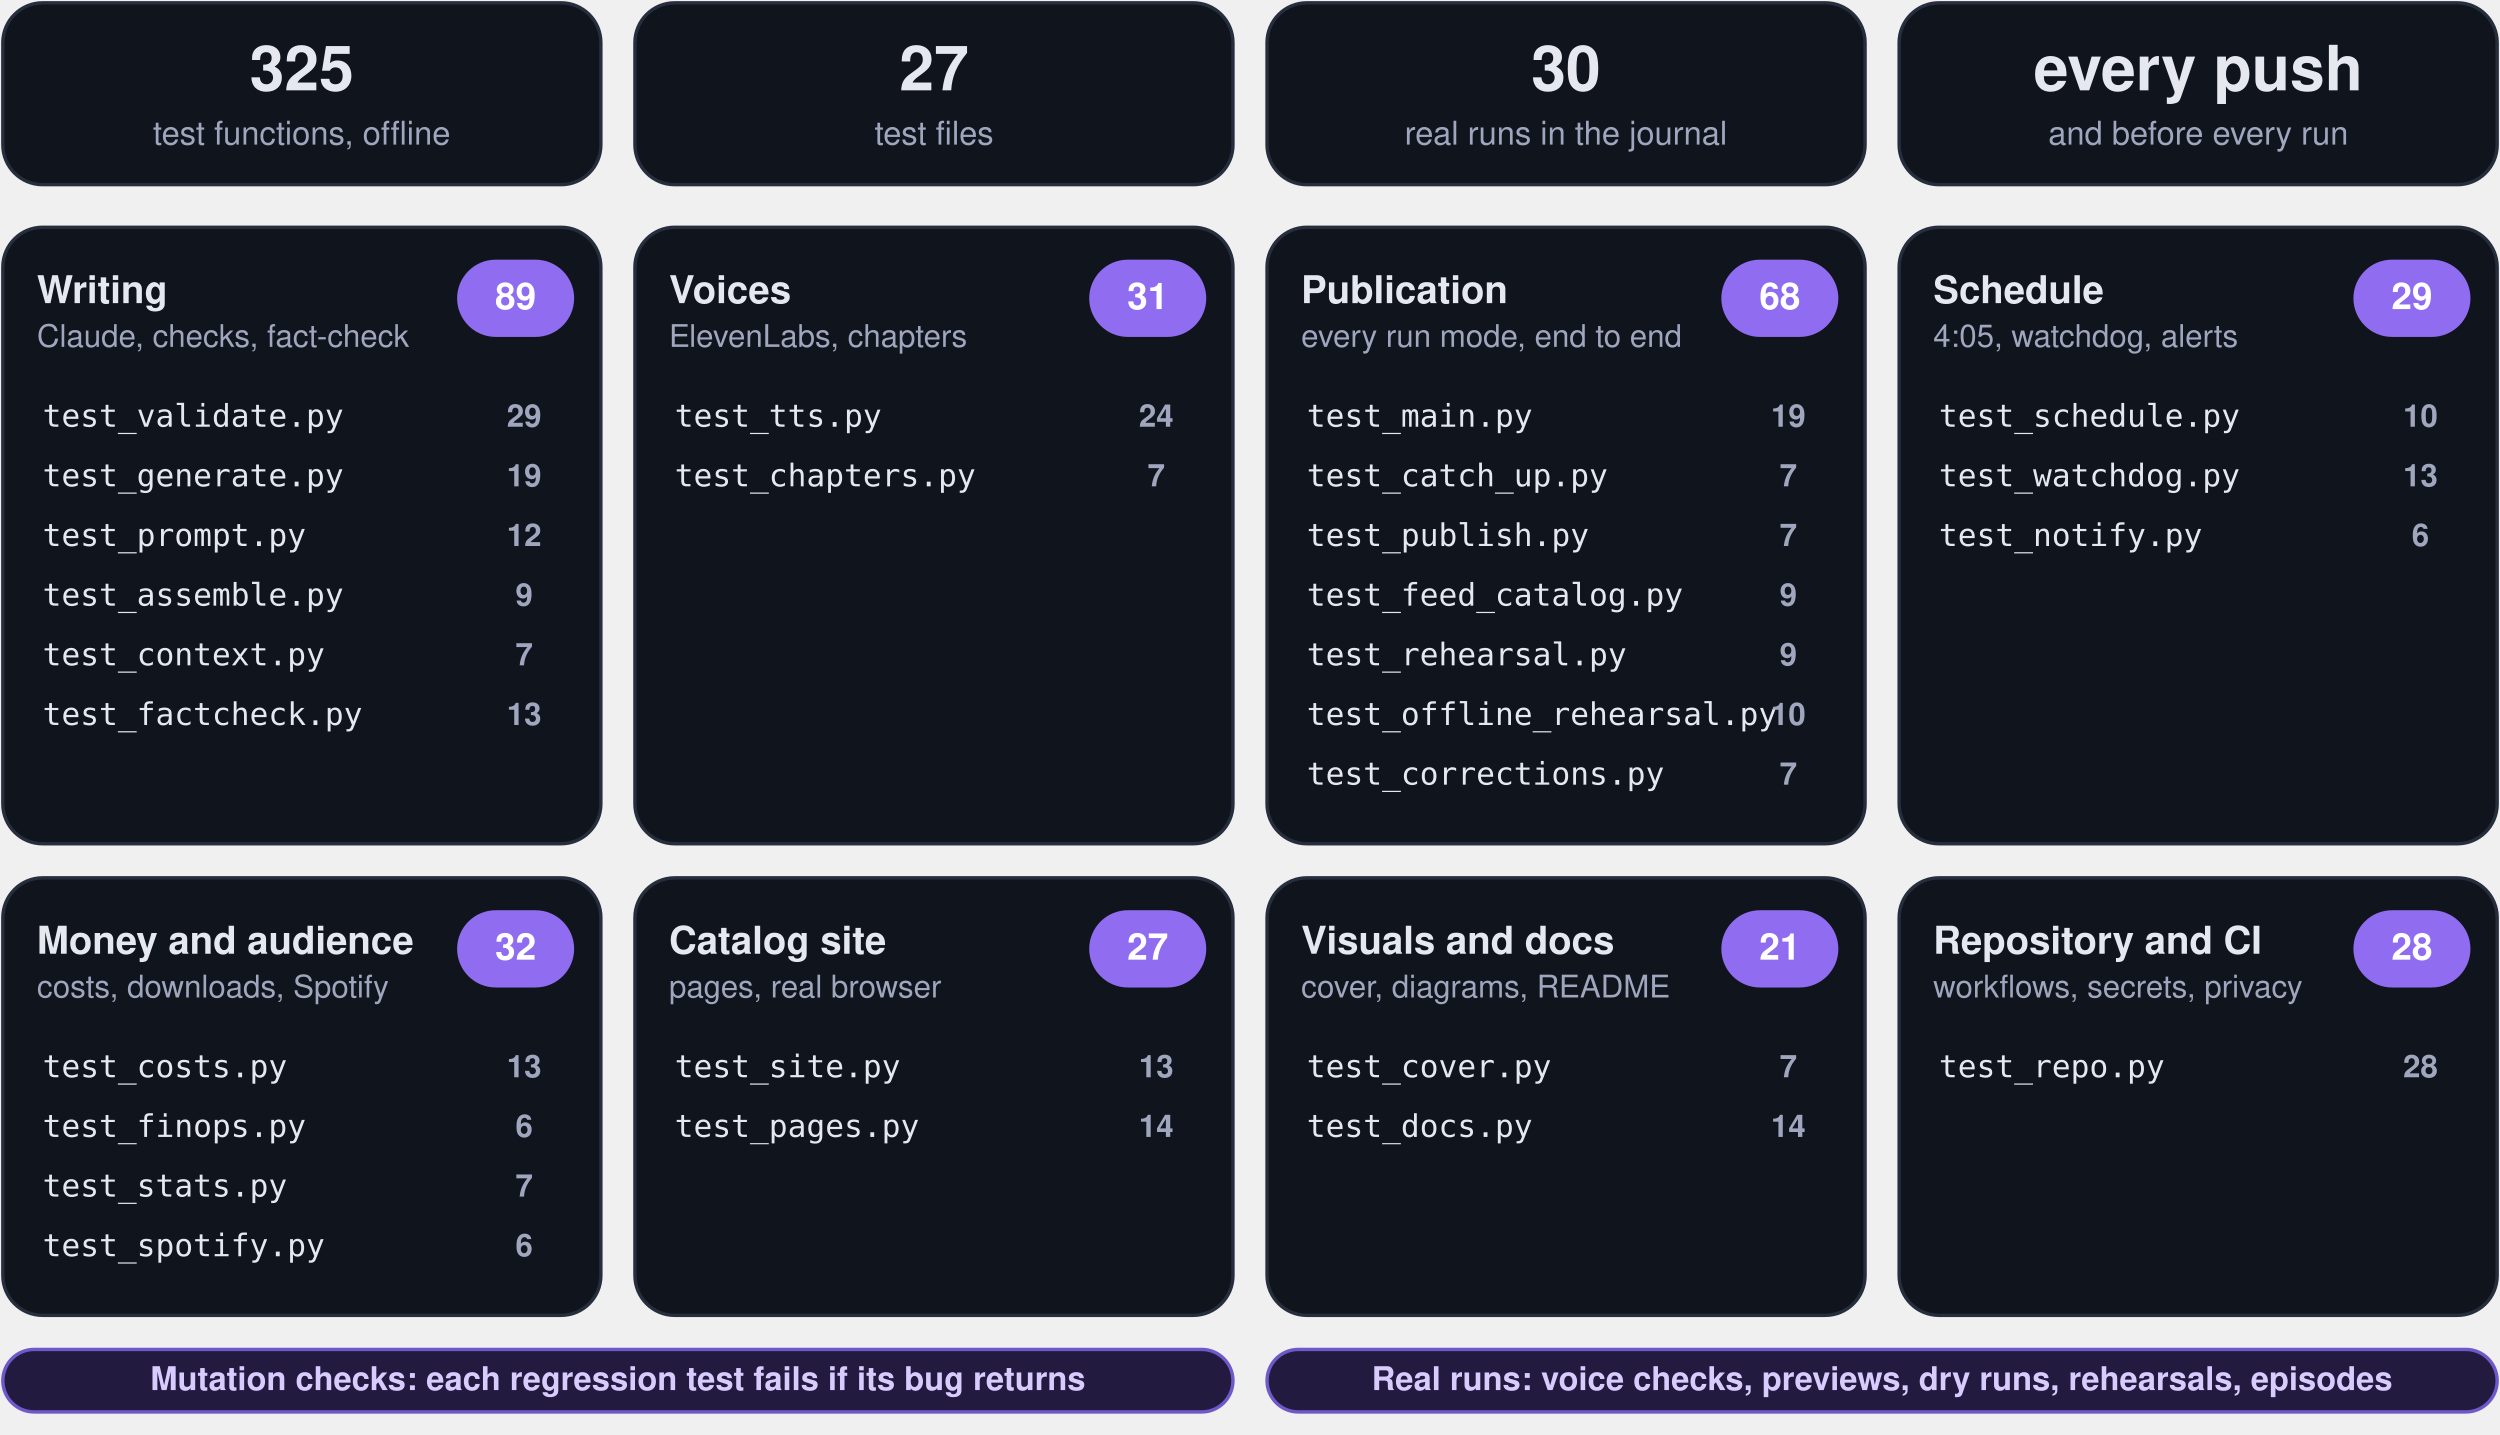
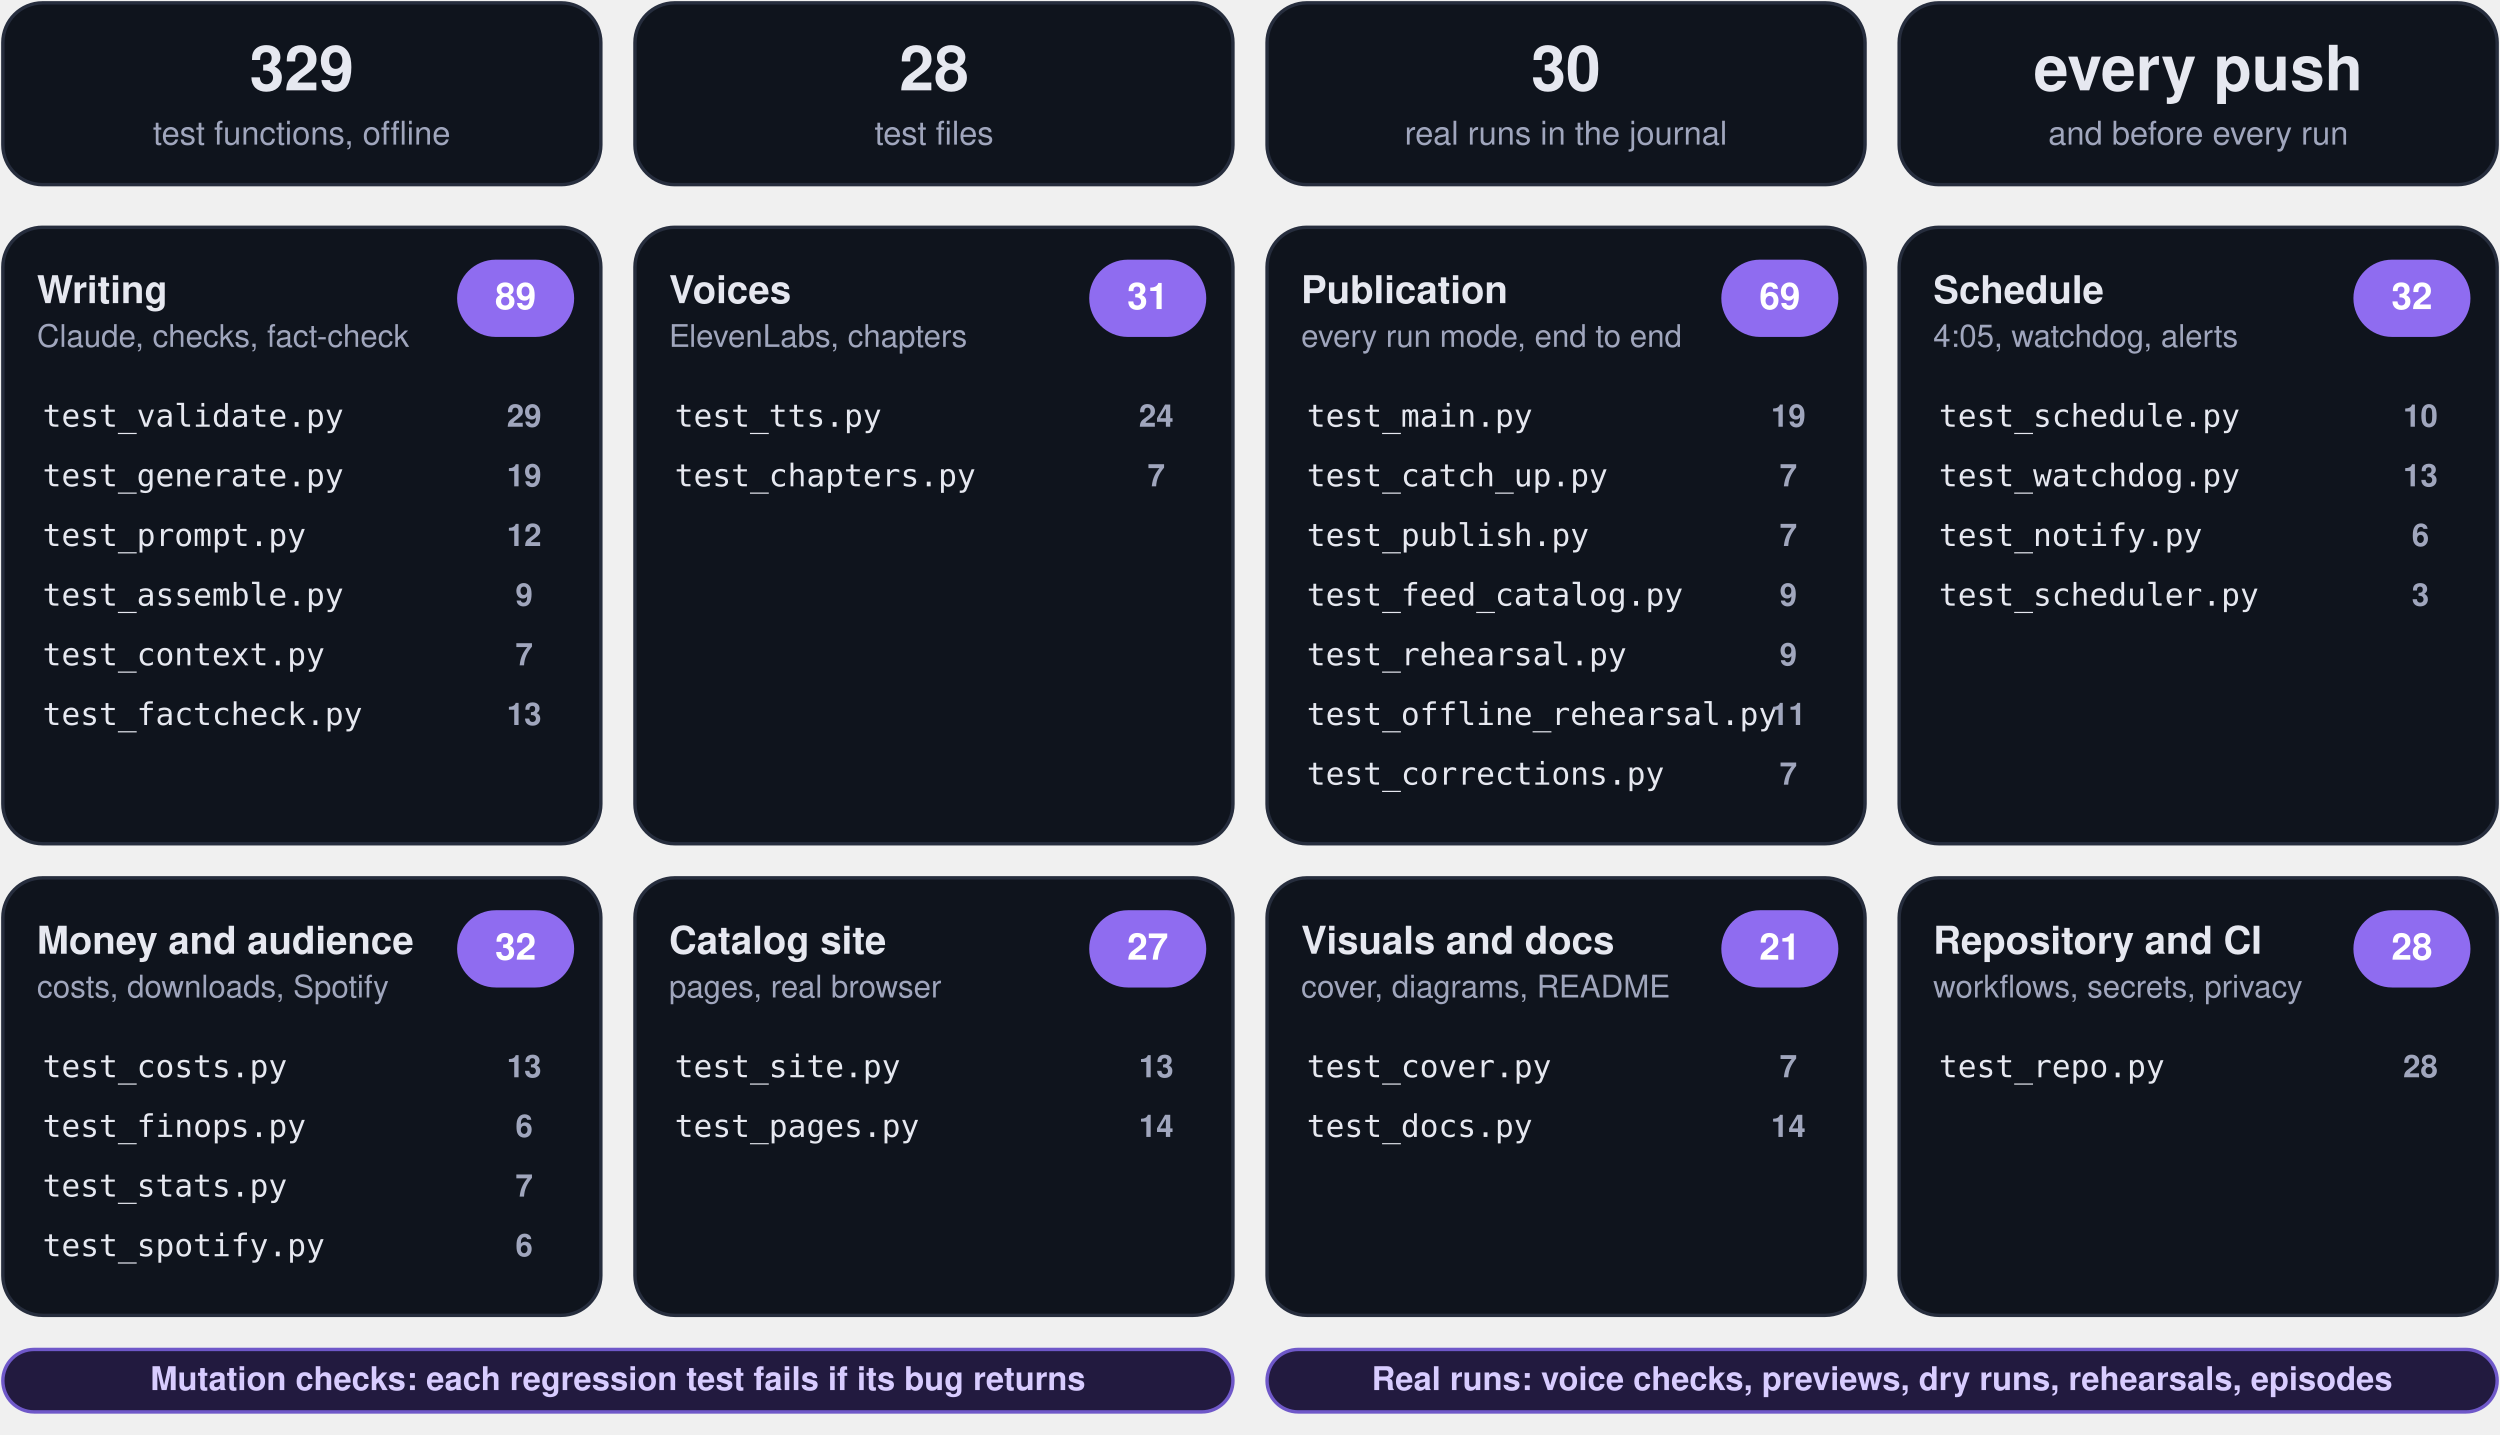
- <svg xmlns="http://www.w3.org/2000/svg" viewBox="0 0 880 505" width="880" height="505" role="img" aria-label="Test plan: 325 offline tests in 27 files">
+ <svg xmlns="http://www.w3.org/2000/svg" viewBox="0 0 880 505" width="880" height="505" role="img" aria-label="Test plan: 329 offline tests in 28 files">
  <g class="box">
    <rect x="1.0" y="1.0" width="210.5" height="64.0" rx="14" fill="#0f141d" stroke="#262d3d" stroke-width="1.2" class="frame" />
-     <text x="106.2" y="31.8" font-family="-apple-system, BlinkMacSystemFont, 'Segoe UI', Helvetica, Arial, sans-serif" font-size="22" font-weight="750" fill="#e6e8f0" text-anchor="middle">325</text>
+     <text x="106.2" y="31.8" font-family="-apple-system, BlinkMacSystemFont, 'Segoe UI', Helvetica, Arial, sans-serif" font-size="22" font-weight="750" fill="#e6e8f0" text-anchor="middle">329</text>
    <text x="106.2" y="50.9" font-family="-apple-system, BlinkMacSystemFont, 'Segoe UI', Helvetica, Arial, sans-serif" font-size="11.5" font-weight="500" fill="#a0a6bd" text-anchor="middle">test functions, offline</text>
  </g>
  <g class="box">
    <rect x="223.5" y="1.0" width="210.5" height="64.0" rx="14" fill="#0f141d" stroke="#262d3d" stroke-width="1.2" class="frame" />
-     <text x="328.8" y="31.8" font-family="-apple-system, BlinkMacSystemFont, 'Segoe UI', Helvetica, Arial, sans-serif" font-size="22" font-weight="750" fill="#e6e8f0" text-anchor="middle">27</text>
+     <text x="328.8" y="31.8" font-family="-apple-system, BlinkMacSystemFont, 'Segoe UI', Helvetica, Arial, sans-serif" font-size="22" font-weight="750" fill="#e6e8f0" text-anchor="middle">28</text>
    <text x="328.8" y="50.9" font-family="-apple-system, BlinkMacSystemFont, 'Segoe UI', Helvetica, Arial, sans-serif" font-size="11.5" font-weight="500" fill="#a0a6bd" text-anchor="middle">test files</text>
  </g>
  <g class="box">
    <rect x="446.0" y="1.0" width="210.5" height="64.0" rx="14" fill="#0f141d" stroke="#262d3d" stroke-width="1.2" class="frame" />
    <text x="551.2" y="31.8" font-family="-apple-system, BlinkMacSystemFont, 'Segoe UI', Helvetica, Arial, sans-serif" font-size="22" font-weight="750" fill="#e6e8f0" text-anchor="middle">30</text>
    <text x="551.2" y="50.9" font-family="-apple-system, BlinkMacSystemFont, 'Segoe UI', Helvetica, Arial, sans-serif" font-size="11.5" font-weight="500" fill="#a0a6bd" text-anchor="middle">real runs in the journal</text>
  </g>
  <g class="box">
    <rect x="668.5" y="1.0" width="210.5" height="64.0" rx="14" fill="#0f141d" stroke="#262d3d" stroke-width="1.2" class="frame" />
    <text x="773.8" y="31.8" font-family="-apple-system, BlinkMacSystemFont, 'Segoe UI', Helvetica, Arial, sans-serif" font-size="22" font-weight="750" fill="#e6e8f0" text-anchor="middle">every push</text>
    <text x="773.8" y="50.9" font-family="-apple-system, BlinkMacSystemFont, 'Segoe UI', Helvetica, Arial, sans-serif" font-size="11.5" font-weight="500" fill="#a0a6bd" text-anchor="middle">and before every run</text>
  </g>
  <rect x="1.0" y="80.0" width="210.5" height="217.0" rx="14" fill="#0f141d" stroke="#262d3d" stroke-width="1.2" />
  <g class="box">
    <rect x="9.0" y="90.0" width="152.5" height="40.0" rx="12" fill="none" stroke="none" stroke-width="1.2" class="frame" />
    <text x="13.0" y="106.7" font-family="-apple-system, BlinkMacSystemFont, 'Segoe UI', Helvetica, Arial, sans-serif" font-size="13.5" font-weight="700" fill="#e6e8f0" text-anchor="start">Writing</text>
    <text x="13.0" y="122.1" font-family="-apple-system, BlinkMacSystemFont, 'Segoe UI', Helvetica, Arial, sans-serif" font-size="11" font-weight="400" fill="#a0a6bd" text-anchor="start">Claude, checks, fact-check</text>
  </g>
  <g class="box">
    <rect x="161.5" y="92.0" width="40.0" height="26.0" rx="13" fill="#8f6cf0" stroke="#8f6cf0" stroke-width="1.2" class="frame" />
    <text x="181.5" y="108.8" font-family="-apple-system, BlinkMacSystemFont, 'Segoe UI', Helvetica, Arial, sans-serif" font-size="13" font-weight="700" fill="#ffffff" text-anchor="middle">89</text>
  </g>
  <g class="box">
    <rect x="11.0" y="138.0" width="190.5" height="18.0" rx="12" fill="none" stroke="none" stroke-width="1.2" class="frame" />
    <text x="15.0" y="150.2" font-family="ui-monospace, SFMono-Regular, Menlo, Consolas, monospace" font-size="11" font-weight="500" fill="#e6e8f0" text-anchor="start">test_validate.py</text>
  </g>
  <g class="box">
    <rect x="167.5" y="138.0" width="34.0" height="18.0" rx="12" fill="none" stroke="none" stroke-width="1.2" class="frame" />
    <text x="184.5" y="150.2" font-family="-apple-system, BlinkMacSystemFont, 'Segoe UI', Helvetica, Arial, sans-serif" font-size="11" font-weight="700" fill="#a0a6bd" text-anchor="middle">29</text>
  </g>
  <g class="box">
    <rect x="11.0" y="159.0" width="190.5" height="18.0" rx="12" fill="none" stroke="none" stroke-width="1.2" class="frame" />
    <text x="15.0" y="171.2" font-family="ui-monospace, SFMono-Regular, Menlo, Consolas, monospace" font-size="11" font-weight="500" fill="#e6e8f0" text-anchor="start">test_generate.py</text>
  </g>
  <g class="box">
    <rect x="167.5" y="159.0" width="34.0" height="18.0" rx="12" fill="none" stroke="none" stroke-width="1.2" class="frame" />
    <text x="184.5" y="171.2" font-family="-apple-system, BlinkMacSystemFont, 'Segoe UI', Helvetica, Arial, sans-serif" font-size="11" font-weight="700" fill="#a0a6bd" text-anchor="middle">19</text>
  </g>
  <g class="box">
    <rect x="11.0" y="180.0" width="190.5" height="18.0" rx="12" fill="none" stroke="none" stroke-width="1.2" class="frame" />
    <text x="15.0" y="192.2" font-family="ui-monospace, SFMono-Regular, Menlo, Consolas, monospace" font-size="11" font-weight="500" fill="#e6e8f0" text-anchor="start">test_prompt.py</text>
  </g>
  <g class="box">
    <rect x="167.5" y="180.0" width="34.0" height="18.0" rx="12" fill="none" stroke="none" stroke-width="1.2" class="frame" />
    <text x="184.5" y="192.2" font-family="-apple-system, BlinkMacSystemFont, 'Segoe UI', Helvetica, Arial, sans-serif" font-size="11" font-weight="700" fill="#a0a6bd" text-anchor="middle">12</text>
  </g>
  <g class="box">
    <rect x="11.0" y="201.0" width="190.5" height="18.0" rx="12" fill="none" stroke="none" stroke-width="1.2" class="frame" />
    <text x="15.0" y="213.2" font-family="ui-monospace, SFMono-Regular, Menlo, Consolas, monospace" font-size="11" font-weight="500" fill="#e6e8f0" text-anchor="start">test_assemble.py</text>
  </g>
  <g class="box">
    <rect x="167.5" y="201.0" width="34.0" height="18.0" rx="12" fill="none" stroke="none" stroke-width="1.2" class="frame" />
    <text x="184.5" y="213.2" font-family="-apple-system, BlinkMacSystemFont, 'Segoe UI', Helvetica, Arial, sans-serif" font-size="11" font-weight="700" fill="#a0a6bd" text-anchor="middle">9</text>
  </g>
  <g class="box">
    <rect x="11.0" y="222.0" width="190.5" height="18.0" rx="12" fill="none" stroke="none" stroke-width="1.2" class="frame" />
    <text x="15.0" y="234.2" font-family="ui-monospace, SFMono-Regular, Menlo, Consolas, monospace" font-size="11" font-weight="500" fill="#e6e8f0" text-anchor="start">test_context.py</text>
  </g>
  <g class="box">
    <rect x="167.5" y="222.0" width="34.0" height="18.0" rx="12" fill="none" stroke="none" stroke-width="1.2" class="frame" />
    <text x="184.5" y="234.2" font-family="-apple-system, BlinkMacSystemFont, 'Segoe UI', Helvetica, Arial, sans-serif" font-size="11" font-weight="700" fill="#a0a6bd" text-anchor="middle">7</text>
  </g>
  <g class="box">
    <rect x="11.0" y="243.0" width="190.5" height="18.0" rx="12" fill="none" stroke="none" stroke-width="1.2" class="frame" />
    <text x="15.0" y="255.2" font-family="ui-monospace, SFMono-Regular, Menlo, Consolas, monospace" font-size="11" font-weight="500" fill="#e6e8f0" text-anchor="start">test_factcheck.py</text>
  </g>
  <g class="box">
    <rect x="167.5" y="243.0" width="34.0" height="18.0" rx="12" fill="none" stroke="none" stroke-width="1.2" class="frame" />
    <text x="184.5" y="255.2" font-family="-apple-system, BlinkMacSystemFont, 'Segoe UI', Helvetica, Arial, sans-serif" font-size="11" font-weight="700" fill="#a0a6bd" text-anchor="middle">13</text>
  </g>
  <rect x="223.5" y="80.0" width="210.5" height="217.0" rx="14" fill="#0f141d" stroke="#262d3d" stroke-width="1.2" />
  <g class="box">
    <rect x="231.5" y="90.0" width="152.5" height="40.0" rx="12" fill="none" stroke="none" stroke-width="1.2" class="frame" />
    <text x="235.5" y="106.7" font-family="-apple-system, BlinkMacSystemFont, 'Segoe UI', Helvetica, Arial, sans-serif" font-size="13.5" font-weight="700" fill="#e6e8f0" text-anchor="start">Voices</text>
    <text x="235.5" y="122.1" font-family="-apple-system, BlinkMacSystemFont, 'Segoe UI', Helvetica, Arial, sans-serif" font-size="11" font-weight="400" fill="#a0a6bd" text-anchor="start">ElevenLabs, chapters</text>
  </g>
  <g class="box">
    <rect x="384.0" y="92.0" width="40.0" height="26.0" rx="13" fill="#8f6cf0" stroke="#8f6cf0" stroke-width="1.2" class="frame" />
    <text x="404.0" y="108.8" font-family="-apple-system, BlinkMacSystemFont, 'Segoe UI', Helvetica, Arial, sans-serif" font-size="13" font-weight="700" fill="#ffffff" text-anchor="middle">31</text>
  </g>
  <g class="box">
    <rect x="233.5" y="138.0" width="190.5" height="18.0" rx="12" fill="none" stroke="none" stroke-width="1.2" class="frame" />
    <text x="237.5" y="150.2" font-family="ui-monospace, SFMono-Regular, Menlo, Consolas, monospace" font-size="11" font-weight="500" fill="#e6e8f0" text-anchor="start">test_tts.py</text>
  </g>
  <g class="box">
    <rect x="390.0" y="138.0" width="34.0" height="18.0" rx="12" fill="none" stroke="none" stroke-width="1.2" class="frame" />
    <text x="407.0" y="150.2" font-family="-apple-system, BlinkMacSystemFont, 'Segoe UI', Helvetica, Arial, sans-serif" font-size="11" font-weight="700" fill="#a0a6bd" text-anchor="middle">24</text>
  </g>
  <g class="box">
    <rect x="233.5" y="159.0" width="190.5" height="18.0" rx="12" fill="none" stroke="none" stroke-width="1.2" class="frame" />
    <text x="237.5" y="171.2" font-family="ui-monospace, SFMono-Regular, Menlo, Consolas, monospace" font-size="11" font-weight="500" fill="#e6e8f0" text-anchor="start">test_chapters.py</text>
  </g>
  <g class="box">
    <rect x="390.0" y="159.0" width="34.0" height="18.0" rx="12" fill="none" stroke="none" stroke-width="1.2" class="frame" />
    <text x="407.0" y="171.2" font-family="-apple-system, BlinkMacSystemFont, 'Segoe UI', Helvetica, Arial, sans-serif" font-size="11" font-weight="700" fill="#a0a6bd" text-anchor="middle">7</text>
  </g>
  <rect x="446.0" y="80.0" width="210.5" height="217.0" rx="14" fill="#0f141d" stroke="#262d3d" stroke-width="1.2" />
  <g class="box">
    <rect x="454.0" y="90.0" width="152.5" height="40.0" rx="12" fill="none" stroke="none" stroke-width="1.2" class="frame" />
    <text x="458.0" y="106.7" font-family="-apple-system, BlinkMacSystemFont, 'Segoe UI', Helvetica, Arial, sans-serif" font-size="13.5" font-weight="700" fill="#e6e8f0" text-anchor="start">Publication</text>
    <text x="458.0" y="122.1" font-family="-apple-system, BlinkMacSystemFont, 'Segoe UI', Helvetica, Arial, sans-serif" font-size="11" font-weight="400" fill="#a0a6bd" text-anchor="start">every run mode, end to end</text>
  </g>
  <g class="box">
    <rect x="606.5" y="92.0" width="40.0" height="26.0" rx="13" fill="#8f6cf0" stroke="#8f6cf0" stroke-width="1.2" class="frame" />
-     <text x="626.5" y="108.8" font-family="-apple-system, BlinkMacSystemFont, 'Segoe UI', Helvetica, Arial, sans-serif" font-size="13" font-weight="700" fill="#ffffff" text-anchor="middle">68</text>
+     <text x="626.5" y="108.8" font-family="-apple-system, BlinkMacSystemFont, 'Segoe UI', Helvetica, Arial, sans-serif" font-size="13" font-weight="700" fill="#ffffff" text-anchor="middle">69</text>
  </g>
  <g class="box">
    <rect x="456.0" y="138.0" width="190.5" height="18.0" rx="12" fill="none" stroke="none" stroke-width="1.2" class="frame" />
    <text x="460.0" y="150.2" font-family="ui-monospace, SFMono-Regular, Menlo, Consolas, monospace" font-size="11" font-weight="500" fill="#e6e8f0" text-anchor="start">test_main.py</text>
  </g>
  <g class="box">
    <rect x="612.5" y="138.0" width="34.0" height="18.0" rx="12" fill="none" stroke="none" stroke-width="1.2" class="frame" />
    <text x="629.5" y="150.2" font-family="-apple-system, BlinkMacSystemFont, 'Segoe UI', Helvetica, Arial, sans-serif" font-size="11" font-weight="700" fill="#a0a6bd" text-anchor="middle">19</text>
  </g>
  <g class="box">
    <rect x="456.0" y="159.0" width="190.5" height="18.0" rx="12" fill="none" stroke="none" stroke-width="1.2" class="frame" />
    <text x="460.0" y="171.2" font-family="ui-monospace, SFMono-Regular, Menlo, Consolas, monospace" font-size="11" font-weight="500" fill="#e6e8f0" text-anchor="start">test_catch_up.py</text>
  </g>
  <g class="box">
    <rect x="612.5" y="159.0" width="34.0" height="18.0" rx="12" fill="none" stroke="none" stroke-width="1.2" class="frame" />
    <text x="629.5" y="171.2" font-family="-apple-system, BlinkMacSystemFont, 'Segoe UI', Helvetica, Arial, sans-serif" font-size="11" font-weight="700" fill="#a0a6bd" text-anchor="middle">7</text>
  </g>
  <g class="box">
    <rect x="456.0" y="180.0" width="190.5" height="18.0" rx="12" fill="none" stroke="none" stroke-width="1.2" class="frame" />
    <text x="460.0" y="192.2" font-family="ui-monospace, SFMono-Regular, Menlo, Consolas, monospace" font-size="11" font-weight="500" fill="#e6e8f0" text-anchor="start">test_publish.py</text>
  </g>
  <g class="box">
    <rect x="612.5" y="180.0" width="34.0" height="18.0" rx="12" fill="none" stroke="none" stroke-width="1.2" class="frame" />
    <text x="629.5" y="192.2" font-family="-apple-system, BlinkMacSystemFont, 'Segoe UI', Helvetica, Arial, sans-serif" font-size="11" font-weight="700" fill="#a0a6bd" text-anchor="middle">7</text>
  </g>
  <g class="box">
    <rect x="456.0" y="201.0" width="190.5" height="18.0" rx="12" fill="none" stroke="none" stroke-width="1.2" class="frame" />
    <text x="460.0" y="213.2" font-family="ui-monospace, SFMono-Regular, Menlo, Consolas, monospace" font-size="11" font-weight="500" fill="#e6e8f0" text-anchor="start">test_feed_catalog.py</text>
  </g>
  <g class="box">
    <rect x="612.5" y="201.0" width="34.0" height="18.0" rx="12" fill="none" stroke="none" stroke-width="1.2" class="frame" />
    <text x="629.5" y="213.2" font-family="-apple-system, BlinkMacSystemFont, 'Segoe UI', Helvetica, Arial, sans-serif" font-size="11" font-weight="700" fill="#a0a6bd" text-anchor="middle">9</text>
  </g>
  <g class="box">
    <rect x="456.0" y="222.0" width="190.5" height="18.0" rx="12" fill="none" stroke="none" stroke-width="1.2" class="frame" />
    <text x="460.0" y="234.2" font-family="ui-monospace, SFMono-Regular, Menlo, Consolas, monospace" font-size="11" font-weight="500" fill="#e6e8f0" text-anchor="start">test_rehearsal.py</text>
  </g>
  <g class="box">
    <rect x="612.5" y="222.0" width="34.0" height="18.0" rx="12" fill="none" stroke="none" stroke-width="1.2" class="frame" />
    <text x="629.5" y="234.2" font-family="-apple-system, BlinkMacSystemFont, 'Segoe UI', Helvetica, Arial, sans-serif" font-size="11" font-weight="700" fill="#a0a6bd" text-anchor="middle">9</text>
  </g>
  <g class="box">
    <rect x="456.0" y="243.0" width="190.5" height="18.0" rx="12" fill="none" stroke="none" stroke-width="1.2" class="frame" />
    <text x="460.0" y="255.2" font-family="ui-monospace, SFMono-Regular, Menlo, Consolas, monospace" font-size="11" font-weight="500" fill="#e6e8f0" text-anchor="start">test_offline_rehearsal.py</text>
  </g>
  <g class="box">
    <rect x="612.5" y="243.0" width="34.0" height="18.0" rx="12" fill="none" stroke="none" stroke-width="1.2" class="frame" />
-     <text x="629.5" y="255.2" font-family="-apple-system, BlinkMacSystemFont, 'Segoe UI', Helvetica, Arial, sans-serif" font-size="11" font-weight="700" fill="#a0a6bd" text-anchor="middle">10</text>
+     <text x="629.5" y="255.2" font-family="-apple-system, BlinkMacSystemFont, 'Segoe UI', Helvetica, Arial, sans-serif" font-size="11" font-weight="700" fill="#a0a6bd" text-anchor="middle">11</text>
  </g>
  <g class="box">
    <rect x="456.0" y="264.0" width="190.5" height="18.0" rx="12" fill="none" stroke="none" stroke-width="1.2" class="frame" />
    <text x="460.0" y="276.2" font-family="ui-monospace, SFMono-Regular, Menlo, Consolas, monospace" font-size="11" font-weight="500" fill="#e6e8f0" text-anchor="start">test_corrections.py</text>
  </g>
  <g class="box">
    <rect x="612.5" y="264.0" width="34.0" height="18.0" rx="12" fill="none" stroke="none" stroke-width="1.2" class="frame" />
    <text x="629.5" y="276.2" font-family="-apple-system, BlinkMacSystemFont, 'Segoe UI', Helvetica, Arial, sans-serif" font-size="11" font-weight="700" fill="#a0a6bd" text-anchor="middle">7</text>
  </g>
  <rect x="668.5" y="80.0" width="210.5" height="217.0" rx="14" fill="#0f141d" stroke="#262d3d" stroke-width="1.2" />
  <g class="box">
    <rect x="676.5" y="90.0" width="152.5" height="40.0" rx="12" fill="none" stroke="none" stroke-width="1.2" class="frame" />
    <text x="680.5" y="106.7" font-family="-apple-system, BlinkMacSystemFont, 'Segoe UI', Helvetica, Arial, sans-serif" font-size="13.5" font-weight="700" fill="#e6e8f0" text-anchor="start">Schedule</text>
    <text x="680.5" y="122.1" font-family="-apple-system, BlinkMacSystemFont, 'Segoe UI', Helvetica, Arial, sans-serif" font-size="11" font-weight="400" fill="#a0a6bd" text-anchor="start">4:05, watchdog, alerts</text>
  </g>
  <g class="box">
    <rect x="829.0" y="92.0" width="40.0" height="26.0" rx="13" fill="#8f6cf0" stroke="#8f6cf0" stroke-width="1.2" class="frame" />
-     <text x="849.0" y="108.8" font-family="-apple-system, BlinkMacSystemFont, 'Segoe UI', Helvetica, Arial, sans-serif" font-size="13" font-weight="700" fill="#ffffff" text-anchor="middle">29</text>
+     <text x="849.0" y="108.8" font-family="-apple-system, BlinkMacSystemFont, 'Segoe UI', Helvetica, Arial, sans-serif" font-size="13" font-weight="700" fill="#ffffff" text-anchor="middle">32</text>
  </g>
  <g class="box">
    <rect x="678.5" y="138.0" width="190.5" height="18.0" rx="12" fill="none" stroke="none" stroke-width="1.2" class="frame" />
    <text x="682.5" y="150.2" font-family="ui-monospace, SFMono-Regular, Menlo, Consolas, monospace" font-size="11" font-weight="500" fill="#e6e8f0" text-anchor="start">test_schedule.py</text>
  </g>
  <g class="box">
    <rect x="835.0" y="138.0" width="34.0" height="18.0" rx="12" fill="none" stroke="none" stroke-width="1.2" class="frame" />
    <text x="852.0" y="150.2" font-family="-apple-system, BlinkMacSystemFont, 'Segoe UI', Helvetica, Arial, sans-serif" font-size="11" font-weight="700" fill="#a0a6bd" text-anchor="middle">10</text>
  </g>
  <g class="box">
    <rect x="678.5" y="159.0" width="190.5" height="18.0" rx="12" fill="none" stroke="none" stroke-width="1.2" class="frame" />
    <text x="682.5" y="171.2" font-family="ui-monospace, SFMono-Regular, Menlo, Consolas, monospace" font-size="11" font-weight="500" fill="#e6e8f0" text-anchor="start">test_watchdog.py</text>
  </g>
  <g class="box">
    <rect x="835.0" y="159.0" width="34.0" height="18.0" rx="12" fill="none" stroke="none" stroke-width="1.2" class="frame" />
    <text x="852.0" y="171.2" font-family="-apple-system, BlinkMacSystemFont, 'Segoe UI', Helvetica, Arial, sans-serif" font-size="11" font-weight="700" fill="#a0a6bd" text-anchor="middle">13</text>
  </g>
  <g class="box">
    <rect x="678.5" y="180.0" width="190.5" height="18.0" rx="12" fill="none" stroke="none" stroke-width="1.2" class="frame" />
    <text x="682.5" y="192.2" font-family="ui-monospace, SFMono-Regular, Menlo, Consolas, monospace" font-size="11" font-weight="500" fill="#e6e8f0" text-anchor="start">test_notify.py</text>
  </g>
  <g class="box">
    <rect x="835.0" y="180.0" width="34.0" height="18.0" rx="12" fill="none" stroke="none" stroke-width="1.2" class="frame" />
    <text x="852.0" y="192.2" font-family="-apple-system, BlinkMacSystemFont, 'Segoe UI', Helvetica, Arial, sans-serif" font-size="11" font-weight="700" fill="#a0a6bd" text-anchor="middle">6</text>
+   </g>
+   <g class="box">
+     <rect x="678.5" y="201.0" width="190.5" height="18.0" rx="12" fill="none" stroke="none" stroke-width="1.2" class="frame" />
+     <text x="682.5" y="213.2" font-family="ui-monospace, SFMono-Regular, Menlo, Consolas, monospace" font-size="11" font-weight="500" fill="#e6e8f0" text-anchor="start">test_scheduler.py</text>
+   </g>
+   <g class="box">
+     <rect x="835.0" y="201.0" width="34.0" height="18.0" rx="12" fill="none" stroke="none" stroke-width="1.2" class="frame" />
+     <text x="852.0" y="213.2" font-family="-apple-system, BlinkMacSystemFont, 'Segoe UI', Helvetica, Arial, sans-serif" font-size="11" font-weight="700" fill="#a0a6bd" text-anchor="middle">3</text>
  </g>
  <rect x="1.0" y="309.0" width="210.5" height="154.0" rx="14" fill="#0f141d" stroke="#262d3d" stroke-width="1.2" />
  <g class="box">
    <rect x="9.0" y="319.0" width="152.5" height="40.0" rx="12" fill="none" stroke="none" stroke-width="1.2" class="frame" />
    <text x="13.0" y="335.7" font-family="-apple-system, BlinkMacSystemFont, 'Segoe UI', Helvetica, Arial, sans-serif" font-size="13.5" font-weight="700" fill="#e6e8f0" text-anchor="start">Money and audience</text>
    <text x="13.0" y="351.1" font-family="-apple-system, BlinkMacSystemFont, 'Segoe UI', Helvetica, Arial, sans-serif" font-size="11" font-weight="400" fill="#a0a6bd" text-anchor="start">costs, downloads, Spotify</text>
  </g>
  <g class="box">
    <rect x="161.5" y="321.0" width="40.0" height="26.0" rx="13" fill="#8f6cf0" stroke="#8f6cf0" stroke-width="1.2" class="frame" />
    <text x="181.5" y="337.8" font-family="-apple-system, BlinkMacSystemFont, 'Segoe UI', Helvetica, Arial, sans-serif" font-size="13" font-weight="700" fill="#ffffff" text-anchor="middle">32</text>
  </g>
  <g class="box">
    <rect x="11.0" y="367.0" width="190.5" height="18.0" rx="12" fill="none" stroke="none" stroke-width="1.2" class="frame" />
    <text x="15.0" y="379.2" font-family="ui-monospace, SFMono-Regular, Menlo, Consolas, monospace" font-size="11" font-weight="500" fill="#e6e8f0" text-anchor="start">test_costs.py</text>
  </g>
  <g class="box">
    <rect x="167.5" y="367.0" width="34.0" height="18.0" rx="12" fill="none" stroke="none" stroke-width="1.2" class="frame" />
    <text x="184.5" y="379.2" font-family="-apple-system, BlinkMacSystemFont, 'Segoe UI', Helvetica, Arial, sans-serif" font-size="11" font-weight="700" fill="#a0a6bd" text-anchor="middle">13</text>
  </g>
  <g class="box">
    <rect x="11.0" y="388.0" width="190.5" height="18.0" rx="12" fill="none" stroke="none" stroke-width="1.2" class="frame" />
    <text x="15.0" y="400.2" font-family="ui-monospace, SFMono-Regular, Menlo, Consolas, monospace" font-size="11" font-weight="500" fill="#e6e8f0" text-anchor="start">test_finops.py</text>
  </g>
  <g class="box">
    <rect x="167.5" y="388.0" width="34.0" height="18.0" rx="12" fill="none" stroke="none" stroke-width="1.2" class="frame" />
    <text x="184.5" y="400.2" font-family="-apple-system, BlinkMacSystemFont, 'Segoe UI', Helvetica, Arial, sans-serif" font-size="11" font-weight="700" fill="#a0a6bd" text-anchor="middle">6</text>
  </g>
  <g class="box">
    <rect x="11.0" y="409.0" width="190.5" height="18.0" rx="12" fill="none" stroke="none" stroke-width="1.2" class="frame" />
    <text x="15.0" y="421.2" font-family="ui-monospace, SFMono-Regular, Menlo, Consolas, monospace" font-size="11" font-weight="500" fill="#e6e8f0" text-anchor="start">test_stats.py</text>
  </g>
  <g class="box">
    <rect x="167.5" y="409.0" width="34.0" height="18.0" rx="12" fill="none" stroke="none" stroke-width="1.2" class="frame" />
    <text x="184.5" y="421.2" font-family="-apple-system, BlinkMacSystemFont, 'Segoe UI', Helvetica, Arial, sans-serif" font-size="11" font-weight="700" fill="#a0a6bd" text-anchor="middle">7</text>
  </g>
  <g class="box">
    <rect x="11.0" y="430.0" width="190.5" height="18.0" rx="12" fill="none" stroke="none" stroke-width="1.2" class="frame" />
    <text x="15.0" y="442.2" font-family="ui-monospace, SFMono-Regular, Menlo, Consolas, monospace" font-size="11" font-weight="500" fill="#e6e8f0" text-anchor="start">test_spotify.py</text>
  </g>
  <g class="box">
    <rect x="167.5" y="430.0" width="34.0" height="18.0" rx="12" fill="none" stroke="none" stroke-width="1.2" class="frame" />
    <text x="184.5" y="442.2" font-family="-apple-system, BlinkMacSystemFont, 'Segoe UI', Helvetica, Arial, sans-serif" font-size="11" font-weight="700" fill="#a0a6bd" text-anchor="middle">6</text>
  </g>
  <rect x="223.5" y="309.0" width="210.5" height="154.0" rx="14" fill="#0f141d" stroke="#262d3d" stroke-width="1.2" />
  <g class="box">
    <rect x="231.5" y="319.0" width="152.5" height="40.0" rx="12" fill="none" stroke="none" stroke-width="1.2" class="frame" />
    <text x="235.5" y="335.7" font-family="-apple-system, BlinkMacSystemFont, 'Segoe UI', Helvetica, Arial, sans-serif" font-size="13.5" font-weight="700" fill="#e6e8f0" text-anchor="start">Catalog site</text>
    <text x="235.5" y="351.1" font-family="-apple-system, BlinkMacSystemFont, 'Segoe UI', Helvetica, Arial, sans-serif" font-size="11" font-weight="400" fill="#a0a6bd" text-anchor="start">pages, real browser</text>
  </g>
  <g class="box">
    <rect x="384.0" y="321.0" width="40.0" height="26.0" rx="13" fill="#8f6cf0" stroke="#8f6cf0" stroke-width="1.2" class="frame" />
    <text x="404.0" y="337.8" font-family="-apple-system, BlinkMacSystemFont, 'Segoe UI', Helvetica, Arial, sans-serif" font-size="13" font-weight="700" fill="#ffffff" text-anchor="middle">27</text>
  </g>
  <g class="box">
    <rect x="233.5" y="367.0" width="190.5" height="18.0" rx="12" fill="none" stroke="none" stroke-width="1.2" class="frame" />
    <text x="237.5" y="379.2" font-family="ui-monospace, SFMono-Regular, Menlo, Consolas, monospace" font-size="11" font-weight="500" fill="#e6e8f0" text-anchor="start">test_site.py</text>
  </g>
  <g class="box">
    <rect x="390.0" y="367.0" width="34.0" height="18.0" rx="12" fill="none" stroke="none" stroke-width="1.2" class="frame" />
    <text x="407.0" y="379.2" font-family="-apple-system, BlinkMacSystemFont, 'Segoe UI', Helvetica, Arial, sans-serif" font-size="11" font-weight="700" fill="#a0a6bd" text-anchor="middle">13</text>
  </g>
  <g class="box">
    <rect x="233.5" y="388.0" width="190.5" height="18.0" rx="12" fill="none" stroke="none" stroke-width="1.2" class="frame" />
    <text x="237.5" y="400.2" font-family="ui-monospace, SFMono-Regular, Menlo, Consolas, monospace" font-size="11" font-weight="500" fill="#e6e8f0" text-anchor="start">test_pages.py</text>
  </g>
  <g class="box">
    <rect x="390.0" y="388.0" width="34.0" height="18.0" rx="12" fill="none" stroke="none" stroke-width="1.2" class="frame" />
    <text x="407.0" y="400.2" font-family="-apple-system, BlinkMacSystemFont, 'Segoe UI', Helvetica, Arial, sans-serif" font-size="11" font-weight="700" fill="#a0a6bd" text-anchor="middle">14</text>
  </g>
  <rect x="446.0" y="309.0" width="210.5" height="154.0" rx="14" fill="#0f141d" stroke="#262d3d" stroke-width="1.2" />
  <g class="box">
    <rect x="454.0" y="319.0" width="152.5" height="40.0" rx="12" fill="none" stroke="none" stroke-width="1.2" class="frame" />
    <text x="458.0" y="335.7" font-family="-apple-system, BlinkMacSystemFont, 'Segoe UI', Helvetica, Arial, sans-serif" font-size="13.5" font-weight="700" fill="#e6e8f0" text-anchor="start">Visuals and docs</text>
    <text x="458.0" y="351.1" font-family="-apple-system, BlinkMacSystemFont, 'Segoe UI', Helvetica, Arial, sans-serif" font-size="11" font-weight="400" fill="#a0a6bd" text-anchor="start">cover, diagrams, README</text>
  </g>
  <g class="box">
    <rect x="606.5" y="321.0" width="40.0" height="26.0" rx="13" fill="#8f6cf0" stroke="#8f6cf0" stroke-width="1.2" class="frame" />
    <text x="626.5" y="337.8" font-family="-apple-system, BlinkMacSystemFont, 'Segoe UI', Helvetica, Arial, sans-serif" font-size="13" font-weight="700" fill="#ffffff" text-anchor="middle">21</text>
  </g>
  <g class="box">
    <rect x="456.0" y="367.0" width="190.5" height="18.0" rx="12" fill="none" stroke="none" stroke-width="1.2" class="frame" />
    <text x="460.0" y="379.2" font-family="ui-monospace, SFMono-Regular, Menlo, Consolas, monospace" font-size="11" font-weight="500" fill="#e6e8f0" text-anchor="start">test_cover.py</text>
  </g>
  <g class="box">
    <rect x="612.5" y="367.0" width="34.0" height="18.0" rx="12" fill="none" stroke="none" stroke-width="1.2" class="frame" />
    <text x="629.5" y="379.2" font-family="-apple-system, BlinkMacSystemFont, 'Segoe UI', Helvetica, Arial, sans-serif" font-size="11" font-weight="700" fill="#a0a6bd" text-anchor="middle">7</text>
  </g>
  <g class="box">
    <rect x="456.0" y="388.0" width="190.5" height="18.0" rx="12" fill="none" stroke="none" stroke-width="1.2" class="frame" />
    <text x="460.0" y="400.2" font-family="ui-monospace, SFMono-Regular, Menlo, Consolas, monospace" font-size="11" font-weight="500" fill="#e6e8f0" text-anchor="start">test_docs.py</text>
  </g>
  <g class="box">
    <rect x="612.5" y="388.0" width="34.0" height="18.0" rx="12" fill="none" stroke="none" stroke-width="1.2" class="frame" />
    <text x="629.5" y="400.2" font-family="-apple-system, BlinkMacSystemFont, 'Segoe UI', Helvetica, Arial, sans-serif" font-size="11" font-weight="700" fill="#a0a6bd" text-anchor="middle">14</text>
  </g>
  <rect x="668.5" y="309.0" width="210.5" height="154.0" rx="14" fill="#0f141d" stroke="#262d3d" stroke-width="1.2" />
  <g class="box">
    <rect x="676.5" y="319.0" width="152.5" height="40.0" rx="12" fill="none" stroke="none" stroke-width="1.2" class="frame" />
    <text x="680.5" y="335.7" font-family="-apple-system, BlinkMacSystemFont, 'Segoe UI', Helvetica, Arial, sans-serif" font-size="13.5" font-weight="700" fill="#e6e8f0" text-anchor="start">Repository and CI</text>
    <text x="680.5" y="351.1" font-family="-apple-system, BlinkMacSystemFont, 'Segoe UI', Helvetica, Arial, sans-serif" font-size="11" font-weight="400" fill="#a0a6bd" text-anchor="start">workflows, secrets, privacy</text>
  </g>
  <g class="box">
    <rect x="829.0" y="321.0" width="40.0" height="26.0" rx="13" fill="#8f6cf0" stroke="#8f6cf0" stroke-width="1.2" class="frame" />
    <text x="849.0" y="337.8" font-family="-apple-system, BlinkMacSystemFont, 'Segoe UI', Helvetica, Arial, sans-serif" font-size="13" font-weight="700" fill="#ffffff" text-anchor="middle">28</text>
  </g>
  <g class="box">
    <rect x="678.5" y="367.0" width="190.5" height="18.0" rx="12" fill="none" stroke="none" stroke-width="1.2" class="frame" />
    <text x="682.5" y="379.2" font-family="ui-monospace, SFMono-Regular, Menlo, Consolas, monospace" font-size="11" font-weight="500" fill="#e6e8f0" text-anchor="start">test_repo.py</text>
  </g>
  <g class="box">
    <rect x="835.0" y="367.0" width="34.0" height="18.0" rx="12" fill="none" stroke="none" stroke-width="1.2" class="frame" />
    <text x="852.0" y="379.2" font-family="-apple-system, BlinkMacSystemFont, 'Segoe UI', Helvetica, Arial, sans-serif" font-size="11" font-weight="700" fill="#a0a6bd" text-anchor="middle">28</text>
  </g>
  <g class="box">
    <rect x="1.0" y="475.0" width="433.0" height="22.0" rx="11" fill="#221a3f" stroke="#6f58c9" stroke-width="1.2" class="frame" />
    <text x="217.5" y="489.3" font-family="-apple-system, BlinkMacSystemFont, 'Segoe UI', Helvetica, Arial, sans-serif" font-size="11.5" font-weight="600" fill="#d8ccff" text-anchor="middle">Mutation checks: each regression test fails if its bug returns</text>
  </g>
  <g class="box">
    <rect x="446.0" y="475.0" width="433.0" height="22.0" rx="11" fill="#221a3f" stroke="#6f58c9" stroke-width="1.2" class="frame" />
    <text x="662.5" y="489.3" font-family="-apple-system, BlinkMacSystemFont, 'Segoe UI', Helvetica, Arial, sans-serif" font-size="11.5" font-weight="600" fill="#d8ccff" text-anchor="middle">Real runs: voice checks, previews, dry runs, rehearsals, episodes</text>
  </g>
</svg>
